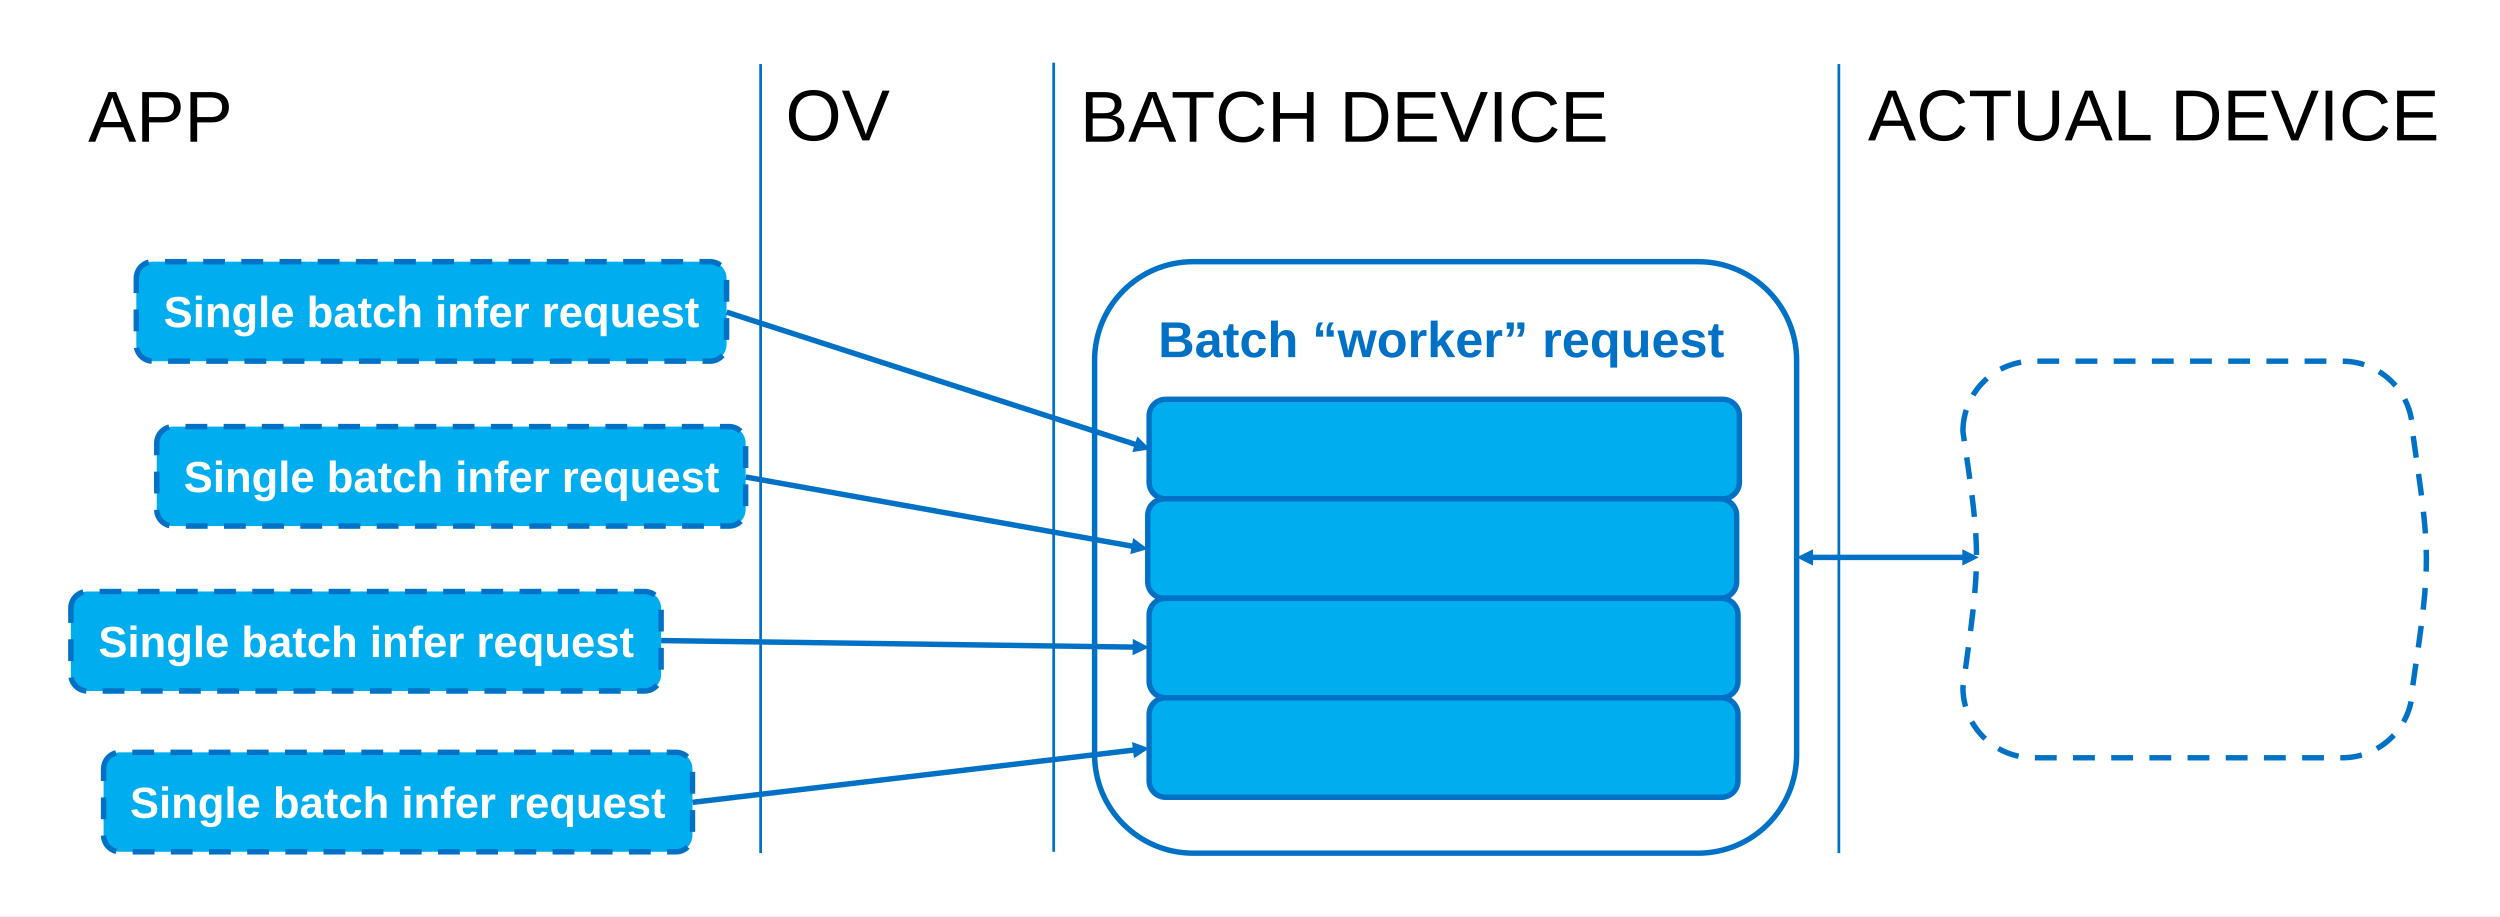
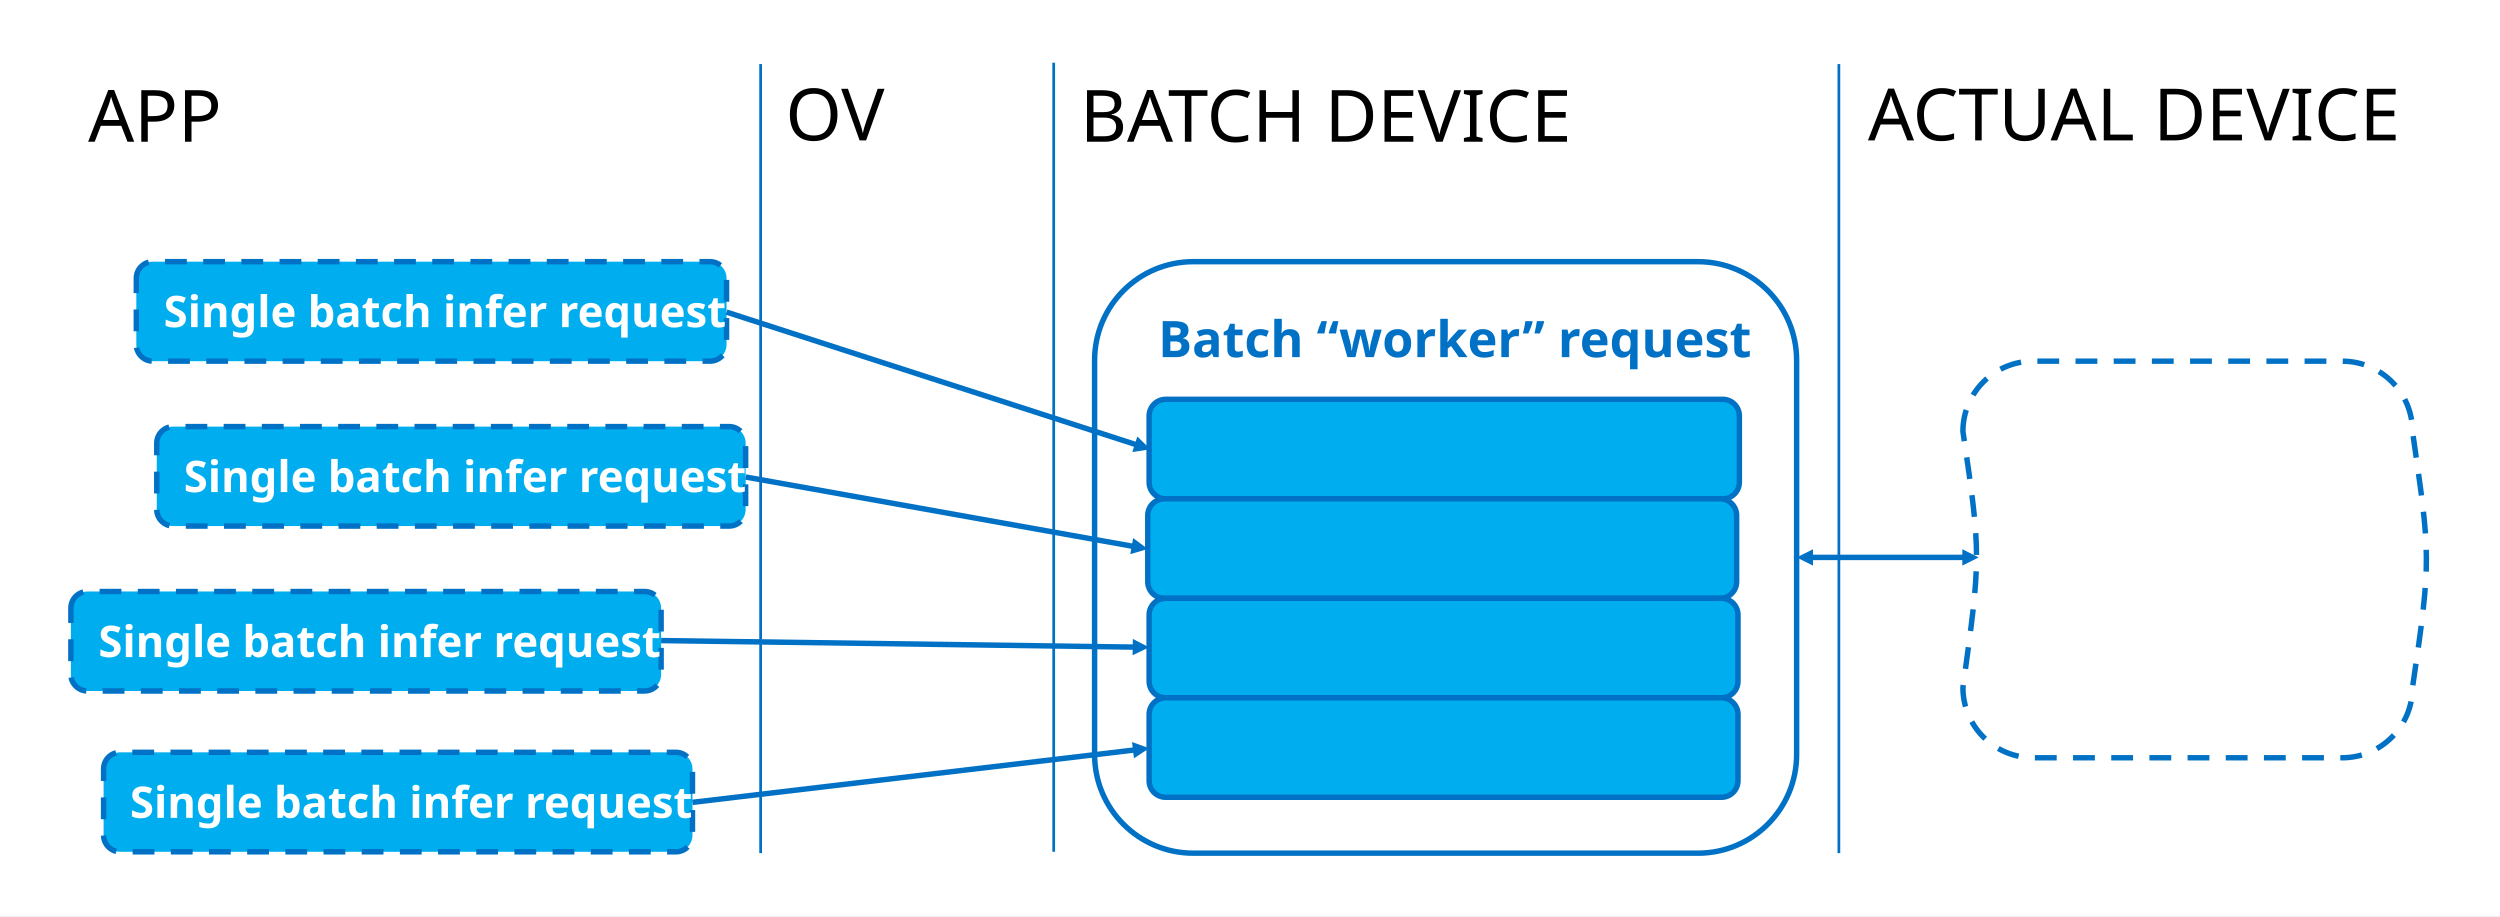
<svg xmlns="http://www.w3.org/2000/svg" width="1834" height="672" overflow="hidden">
  <defs>
    <clipPath id="clip0">
      <rect x="0" y="0" width="1834" height="672" />
    </clipPath>
  </defs>
  <g clip-path="url(#clip0)">
    <rect x="0" y="0" width="1834" height="671.878" fill="#FFFFFF" />
    <path d="M558 46.992 558 625.857" stroke="#0071C5" stroke-width="2" stroke-miterlimit="8" fill="none" fill-rule="evenodd" />
    <path d="M773 45.992 773 624.857" stroke="#0071C5" stroke-width="2" stroke-miterlimit="8" fill="none" fill-rule="evenodd" />
    <path d="M1349 46.992 1349 625.857" stroke="#0071C5" stroke-width="2" stroke-miterlimit="8" fill="none" fill-rule="evenodd" />
-     <text font-family="Arial,Arial_MSFontService,sans-serif" font-weight="400" font-size="53" transform="matrix(1 0 0 0.999818 64.6418 104)">APP<tspan font-size="53" x="511.575" y="-1">OV</tspan>
+     <text font-family="IntelOneDisplay-Regular,IntelOne Display,sans-serif" font-weight="400" font-size="53" transform="matrix(1 0 0 0.999818 64.6418 104)">APP<tspan font-size="53" x="511.575" y="-1">OV</tspan>
      <tspan font-size="53" x="727.641" y="0">BATCH DEVICE</tspan>
      <tspan font-size="53" x="1305.69" y="-1">ACTUAL DEVICE</tspan>
    </text>
    <path d="M100 204.13C100 197.412 105.447 191.965 112.167 191.965L520.833 191.965C527.553 191.965 533 197.412 533 204.13L533 252.787C533 259.505 527.553 264.952 520.833 264.952L112.167 264.952C105.447 264.952 100 259.505 100 252.787Z" stroke="#0071C5" stroke-width="4.001" stroke-miterlimit="8" stroke-dasharray="16.003 12.002" fill="#00AEEF" fill-rule="evenodd" />
-     <text fill="#FFFFFF" font-family="Arial,Arial_MSFontService,sans-serif" font-weight="700" font-size="32" transform="matrix(1 0 0 0.999818 120.044 240)">Single batch infer request</text>
+     <text fill="#FFFFFF" font-family="IntelOneDisplay-Regular,IntelOne Display,sans-serif" font-weight="700" font-size="32" transform="matrix(1 0 0 0.999818 120.044 240)">Single batch infer request</text>
    <path d="M115 325.108C115 318.389 120.447 312.943 127.167 312.943L534.833 312.943C541.553 312.943 547 318.389 547 325.108L547 373.765C547 380.484 541.553 385.93 534.833 385.93L127.167 385.93C120.447 385.93 115 380.484 115 373.765Z" stroke="#0071C5" stroke-width="4.001" stroke-miterlimit="8" stroke-dasharray="16.003 12.002" fill="#00AEEF" fill-rule="evenodd" />
-     <text fill="#FFFFFF" font-family="Arial,Arial_MSFontService,sans-serif" font-weight="700" font-size="32" transform="matrix(1 0 0 0.999818 134.794 361)">Single batch infer request</text>
+     <text fill="#FFFFFF" font-family="IntelOneDisplay-Regular,IntelOne Display,sans-serif" font-weight="700" font-size="32" transform="matrix(1 0 0 0.999818 134.794 361)">Single batch infer request</text>
    <path d="M52 446.086C52 439.368 57.447 433.921 64.167 433.921L472.833 433.921C479.553 433.921 485 439.368 485 446.086L485 494.743C485 501.461 479.553 506.908 472.833 506.908L64.167 506.908C57.447 506.908 52 501.461 52 494.743Z" stroke="#0071C5" stroke-width="4.001" stroke-miterlimit="8" stroke-dasharray="16.003 12.002" fill="#00AEEF" fill-rule="evenodd" />
-     <text fill="#FFFFFF" font-family="Arial,Arial_MSFontService,sans-serif" font-weight="700" font-size="32" transform="matrix(1 0 0 0.999818 72.1567 482)">Single batch infer request</text>
+     <text fill="#FFFFFF" font-family="IntelOneDisplay-Regular,IntelOne Display,sans-serif" font-weight="700" font-size="32" transform="matrix(1 0 0 0.999818 72.1567 482)">Single batch infer request</text>
    <path d="M76 564.064C76 557.346 81.447 551.9 88.167 551.9L495.833 551.9C502.553 551.9 508 557.346 508 564.064L508 612.722C508 619.44 502.553 624.886 495.833 624.886L88.167 624.886C81.447 624.886 76 619.44 76 612.722Z" stroke="#0071C5" stroke-width="4.001" stroke-miterlimit="8" stroke-dasharray="16.003 12.002" fill="#00AEEF" fill-rule="evenodd" />
-     <text fill="#FFFFFF" font-family="Arial,Arial_MSFontService,sans-serif" font-weight="700" font-size="32" transform="matrix(1 0 0 0.999818 95.3252 600)">Single batch infer request</text>
+     <text fill="#FFFFFF" font-family="IntelOneDisplay-Regular,IntelOne Display,sans-serif" font-weight="700" font-size="32" transform="matrix(1 0 0 0.999818 95.3252 600)">Single batch infer request</text>
    <path d="M843 305.112C843 298.393 848.447 292.947 855.167 292.947L1263.83 292.947C1270.55 292.947 1276 298.393 1276 305.112L1276 353.769C1276 360.487 1270.55 365.933 1263.83 365.933L855.167 365.933C848.447 365.933 843 360.487 843 353.769Z" stroke="#0071C5" stroke-width="4.001" stroke-miterlimit="8" fill="#00AEEF" fill-rule="evenodd" />
    <path d="M842 378.098C842 371.38 847.447 365.933 854.167 365.933L1261.83 365.933C1268.55 365.933 1274 371.38 1274 378.098L1274 426.756C1274 433.474 1268.55 438.92 1261.83 438.92L854.167 438.92C847.447 438.92 842 433.474 842 426.756Z" stroke="#0071C5" stroke-width="4.001" stroke-miterlimit="8" fill="#00AEEF" fill-rule="evenodd" />
    <path d="M843 451.085C843 444.366 848.447 438.92 855.167 438.92L1262.83 438.92C1269.55 438.92 1275 444.366 1275 451.085L1275 499.742C1275 506.461 1269.55 511.907 1262.83 511.907L855.167 511.907C848.447 511.907 843 506.461 843 499.742Z" stroke="#0071C5" stroke-width="4.001" stroke-miterlimit="8" fill="#00AEEF" fill-rule="evenodd" />
    <path d="M843 524.072C843 517.353 848.447 511.907 855.167 511.907L1262.83 511.907C1269.55 511.907 1275 517.353 1275 524.072L1275 572.729C1275 579.447 1269.55 584.894 1262.83 584.894L855.167 584.894C848.447 584.894 843 579.447 843 572.729Z" stroke="#0071C5" stroke-width="4.001" stroke-miterlimit="8" fill="#00AEEF" fill-rule="evenodd" />
    <path d="M803 264.287C803 224.345 835.385 191.965 875.335 191.965L1245.67 191.965C1285.61 191.965 1318 224.345 1318 264.287L1318 553.564C1318 593.507 1285.61 625.886 1245.67 625.886L875.335 625.886C835.385 625.886 803 593.507 803 553.564Z" stroke="#0071C5" stroke-width="4.001" stroke-miterlimit="8" fill="none" fill-rule="evenodd" />
-     <text fill="#0071C5" font-family="Arial,Arial_MSFontService,sans-serif" font-weight="700" font-size="37" transform="matrix(1 0 0 0.999818 849.641 262)">Batch “worker” request</text>
+     <text fill="#0071C5" font-family="IntelOneDisplay-Regular,IntelOne Display,sans-serif" font-weight="700" font-size="37" transform="matrix(1 0 0 0.999818 849.641 262)">Batch “worker” request</text>
    <path d="M533.616 227.056 835.021 324.617 833.789 328.423 532.384 230.861ZM834.35 320.196 843.92 329.6 830.653 331.612Z" fill="#0071C5" />
    <path d="M547.352 347.968 832.535 399.005 831.83 402.942 546.648 351.905ZM831.27 394.715 842.027 402.735 829.156 406.527Z" fill="#0071C5" />
    <path d="M485.028 467.915 832.983 472.733 832.927 476.732 484.972 471.914ZM831.037 468.705 842.955 474.871 830.871 480.704Z" fill="#0071C5" />
    <path d="M0.235-1.986 325.321 36.538 324.85 40.51-0.235 1.986ZM323.806 32.33 335.016 39.701 322.393 44.247Z" fill="#0071C5" transform="matrix(1.00018 0 0 -1 508 588.601)" />
    <path d="M1328 406.926 1441.56 406.926 1441.56 410.926 1328 410.926ZM1330 414.926 1318 408.926 1330 402.926ZM1439.56 402.926 1451.56 408.926 1439.56 414.926Z" fill="#0071C5" />
    <path d="M1440 316.493C1440 288.028 1463.12 264.952 1491.64 264.952L1718.17 264.952C1746.69 264.952 1769.81 288.028 1769.81 316.493 1782.83 407.367 1783.96 408.964 1769.81 504.358 1769.81 532.823 1746.69 555.899 1718.17 555.899L1491.64 555.899C1463.12 555.899 1440 532.823 1440 504.358 1453.02 409.529 1453.59 407.932 1440 316.493Z" stroke="#0071C5" stroke-width="4.001" stroke-miterlimit="8" stroke-dasharray="16.003 12.002" fill="none" fill-rule="evenodd" />
  </g>
</svg>
